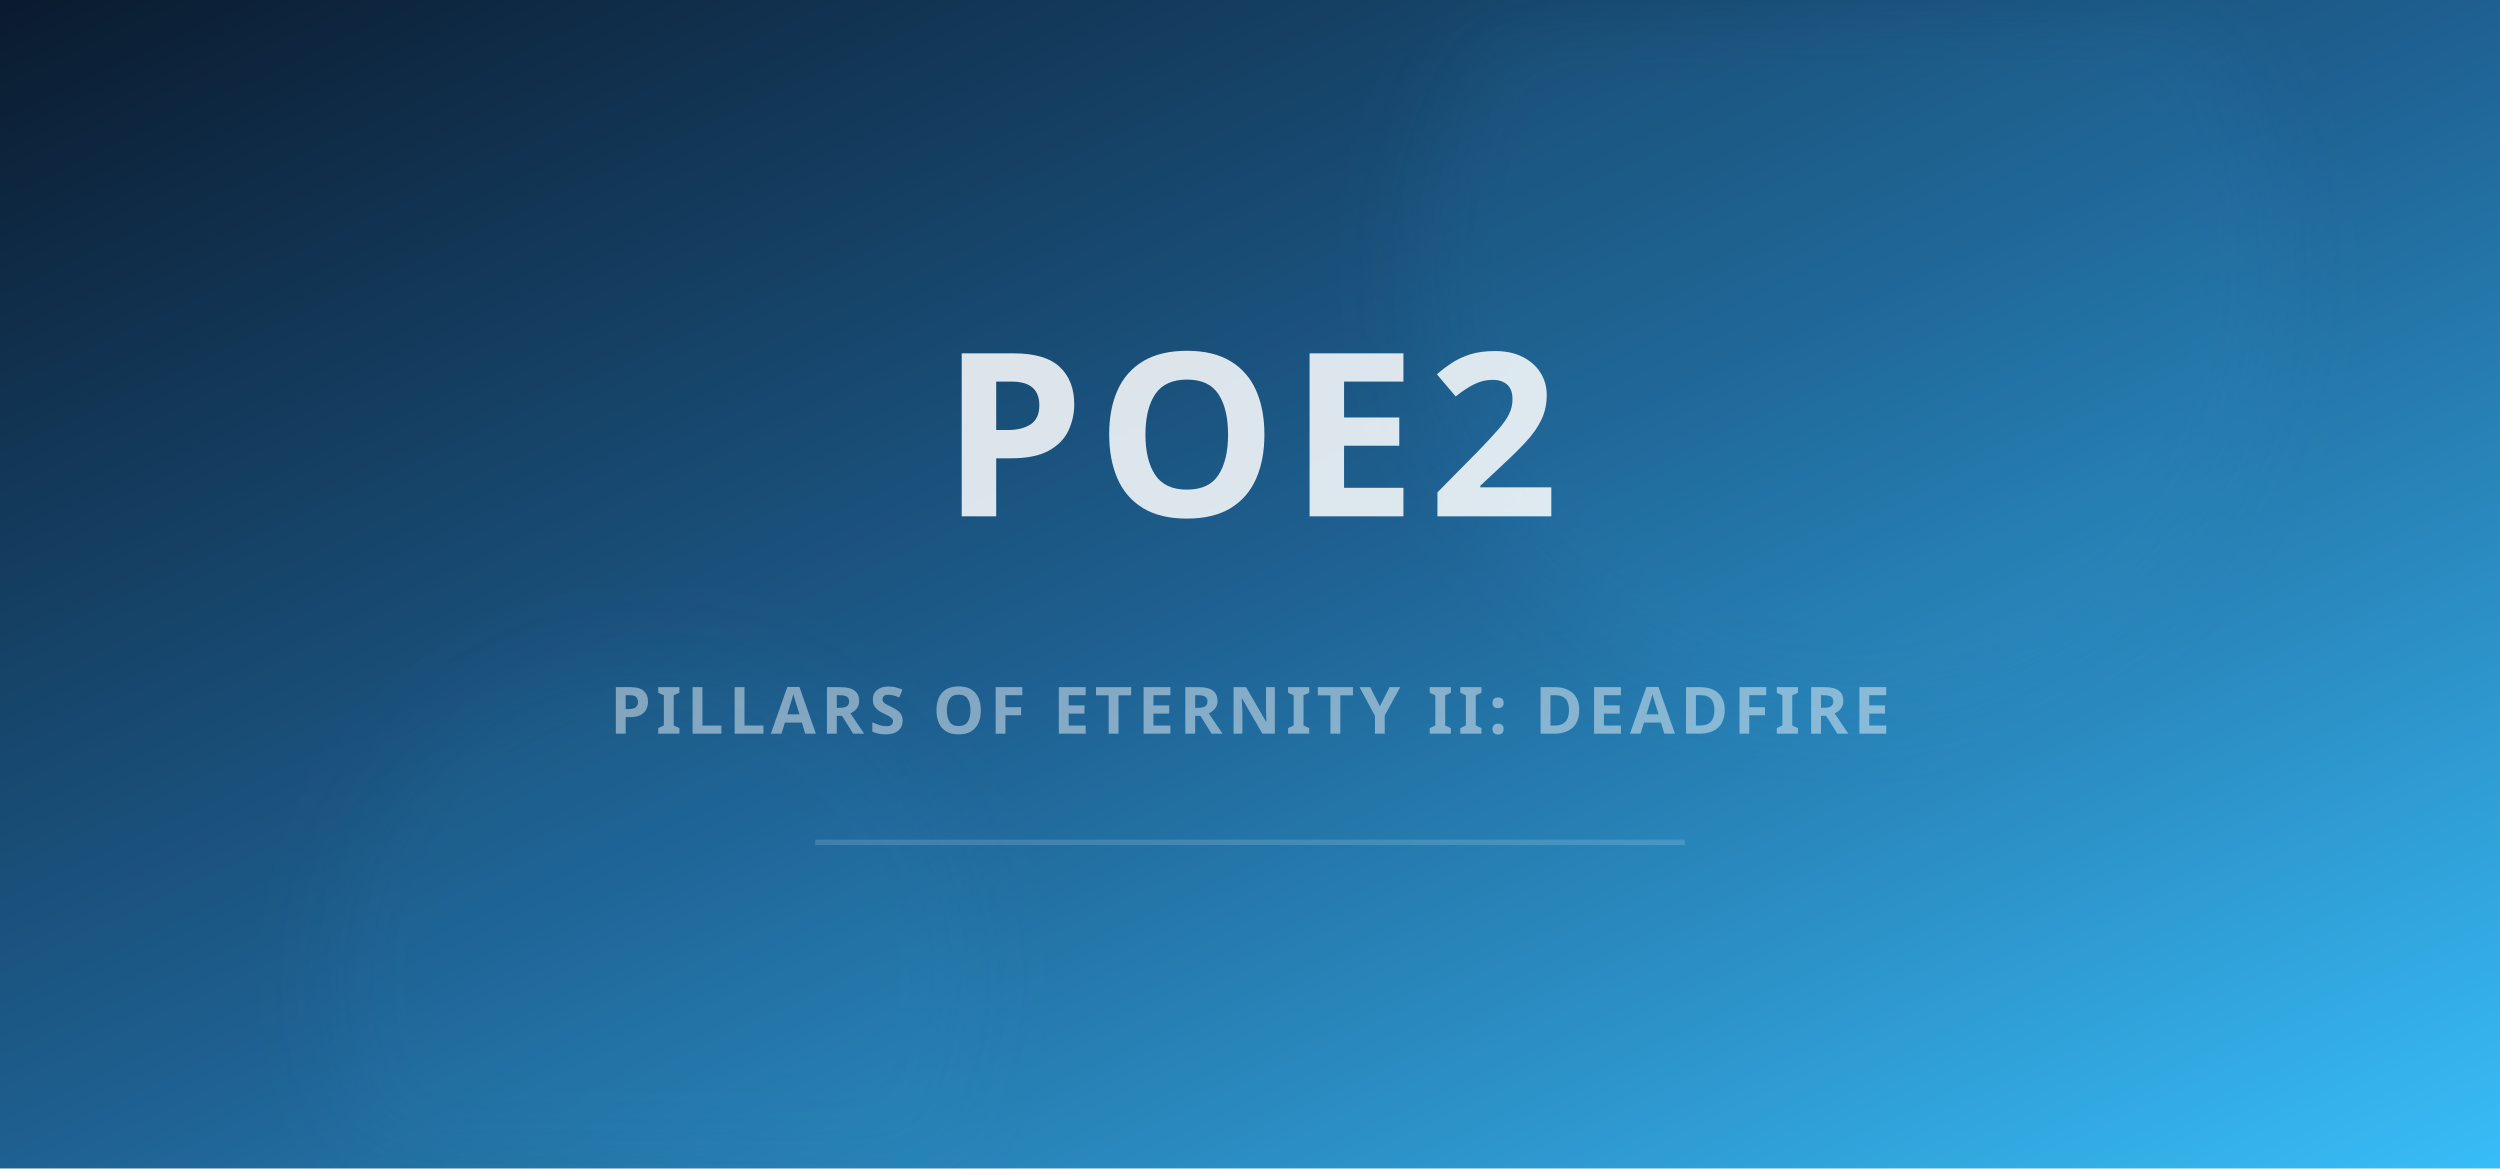
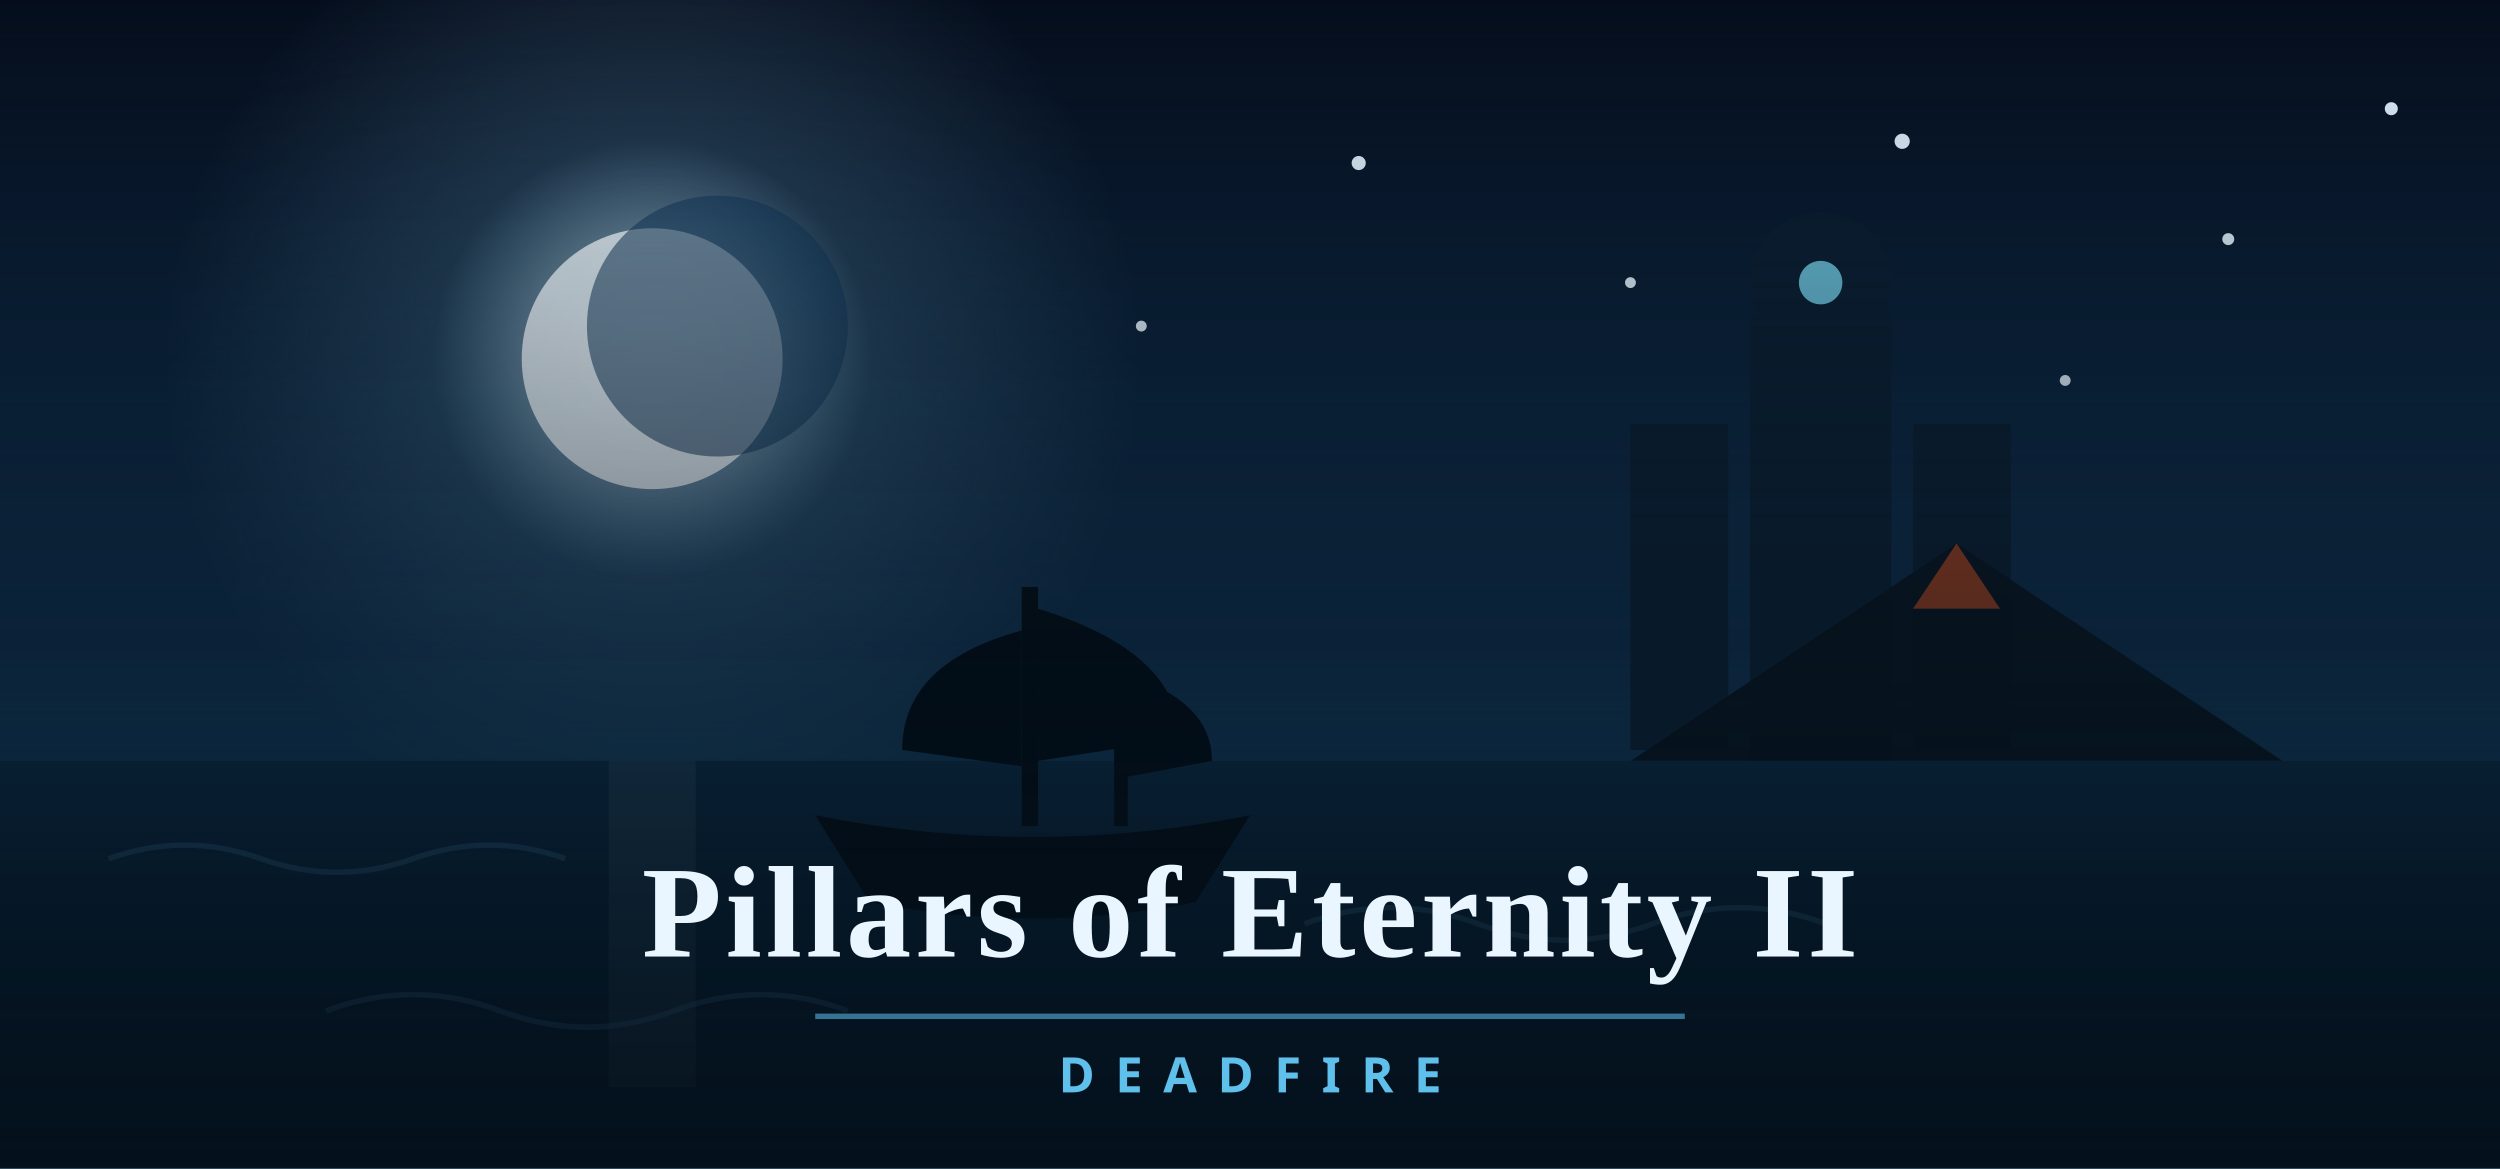
- <svg xmlns="http://www.w3.org/2000/svg" width="460" height="215" viewBox="0 0 460 215">
+ <svg xmlns="http://www.w3.org/2000/svg" width="460" height="215" viewBox="0 0 460 215" role="img" aria-label="Pillars of Eternity II: Deadfire cover art">
  <defs>
-     <linearGradient id="bg" x1="0" y1="0" x2="1" y2="1">
-       <stop offset="0%" stop-color="#0a1a2e" />
-       <stop offset="50%" stop-color="#1e6091" />
-       <stop offset="100%" stop-color="#38bdf8" />
+     <linearGradient id="sky2" x1="0" y1="0" x2="0" y2="1">
+       <stop offset="0%" stop-color="#050d1c" />
+       <stop offset="55%" stop-color="#123a5e" />
+       <stop offset="100%" stop-color="#2f88bf" />
    </linearGradient>
-     <filter id="glow">
-       <feGaussianBlur in="SourceGraphic" stdDeviation="8" />
-     </filter>
+     <linearGradient id="sea" x1="0" y1="0" x2="0" y2="1">
+       <stop offset="0%" stop-color="#0d3a5c" />
+       <stop offset="100%" stop-color="#061826" />
+     </linearGradient>
+     <radialGradient id="moon" cx="50%" cy="50%" r="50%">
+       <stop offset="0%" stop-color="#eaf6ff" stop-opacity="0.95" />
+       <stop offset="45%" stop-color="#8fd0f2" stop-opacity="0.18" />
+       <stop offset="100%" stop-color="#8fd0f2" stop-opacity="0" />
+     </radialGradient>
+     <linearGradient id="fade2" x1="0" y1="0" x2="0" y2="1">
+       <stop offset="0%" stop-color="#000000" stop-opacity="0" />
+       <stop offset="100%" stop-color="#04101c" stop-opacity="0.88" />
+     </linearGradient>
  </defs>
-   <rect width="460" height="215" fill="url(#bg)" />
-   <circle cx="340" cy="50" r="80" fill="#38bdf8" opacity="0.08" filter="url(#glow)" />
-   <circle cx="120" cy="180" r="60" fill="#38bdf8" opacity="0.06" filter="url(#glow)" />
-   <text x="230" y="95" text-anchor="middle" font-family="system-ui,sans-serif" font-size="42" font-weight="900" fill="rgba(255,255,255,0.85)" letter-spacing="0.05em">POE2</text>
-   <text x="230" y="135" text-anchor="middle" font-family="system-ui,sans-serif" font-size="12" font-weight="600" fill="rgba(255,255,255,0.45)" letter-spacing="0.08em">PILLARS OF ETERNITY II: DEADFIRE</text>
-   <line x1="150" y1="155" x2="310" y2="155" stroke="rgba(255,255,255,0.15)" stroke-width="1" />
+   <rect width="460" height="215" fill="url(#sky2)" />
+   <circle cx="120" cy="66" r="90" fill="url(#moon)" />
+   <circle cx="120" cy="66" r="24" fill="#eaf6ff" opacity="0.92" />
+   <circle cx="132" cy="60" r="24" fill="#123a5e" opacity="0.55" />
+   <g fill="#dff2ff">
+     <circle cx="250" cy="30" r="1.3" />
+     <circle cx="300" cy="52" r="1" />
+     <circle cx="350" cy="26" r="1.4" />
+     <circle cx="410" cy="44" r="1.1" />
+     <circle cx="380" cy="70" r="1" />
+     <circle cx="210" cy="60" r="1" />
+     <circle cx="440" cy="20" r="1.2" />
+   </g>
+   <g fill="#0b2135" opacity="0.7">
+     <rect x="322" y="58" width="26" height="86" />
+     <circle cx="335" cy="52" r="13" />
+     <rect x="300" y="78" width="18" height="60" />
+     <rect x="352" y="78" width="18" height="60" />
+   </g>
+   <circle cx="335" cy="52" r="4" fill="#7fe3ff" opacity="0.8" />
+   <path d="M300 140 L360 100 L420 140 Z" fill="#0a1b28" opacity="0.9" />
+   <path d="M352 112 L360 100 L368 112 Z" fill="#e05a2b" opacity="0.7" />
+   <rect x="0" y="140" width="460" height="75" fill="url(#sea)" />
+   <rect x="112" y="140" width="16" height="60" fill="#bfe6fa" opacity="0.12" />
+   <g stroke="#4a93c0" stroke-width="1" opacity="0.4" fill="none">
+     <path d="M20 158 q14 -5 28 0 t28 0 t28 0" />
+     <path d="M240 170 q16 -6 32 0 t32 0 t32 0" />
+     <path d="M60 186 q16 -6 32 0 t32 0 t32 0" />
+   </g>
+   <g fill="#03121e">
+     <path d="M150 150 q40 8 80 0 l-10 16 q-30 6 -60 0 Z" />
+     <rect x="188" y="108" width="3" height="44" />
+     <path d="M191 112 q26 8 26 24 l-26 4 Z" />
+     <path d="M188 116 q-22 6 -22 22 l22 3 Z" />
+     <rect x="205" y="120" width="2.5" height="32" />
+     <path d="M207 124 q16 5 16 16 l-16 3 Z" />
+   </g>
+   <rect width="460" height="215" fill="url(#fade2)" />
+   <text x="230" y="176" text-anchor="middle" font-family="Georgia, 'Times New Roman', serif" font-size="24" font-weight="700" fill="#eaf6ff" letter-spacing="0.03em">Pillars of Eternity II</text>
+   <line x1="150" y1="187" x2="310" y2="187" stroke="#5fc0ec" stroke-width="1" opacity="0.55" />
+   <text x="230" y="201" text-anchor="middle" font-family="system-ui, sans-serif" font-size="9" font-weight="600" fill="#5fc0ec" letter-spacing="0.42em">DEADFIRE</text>
</svg>
